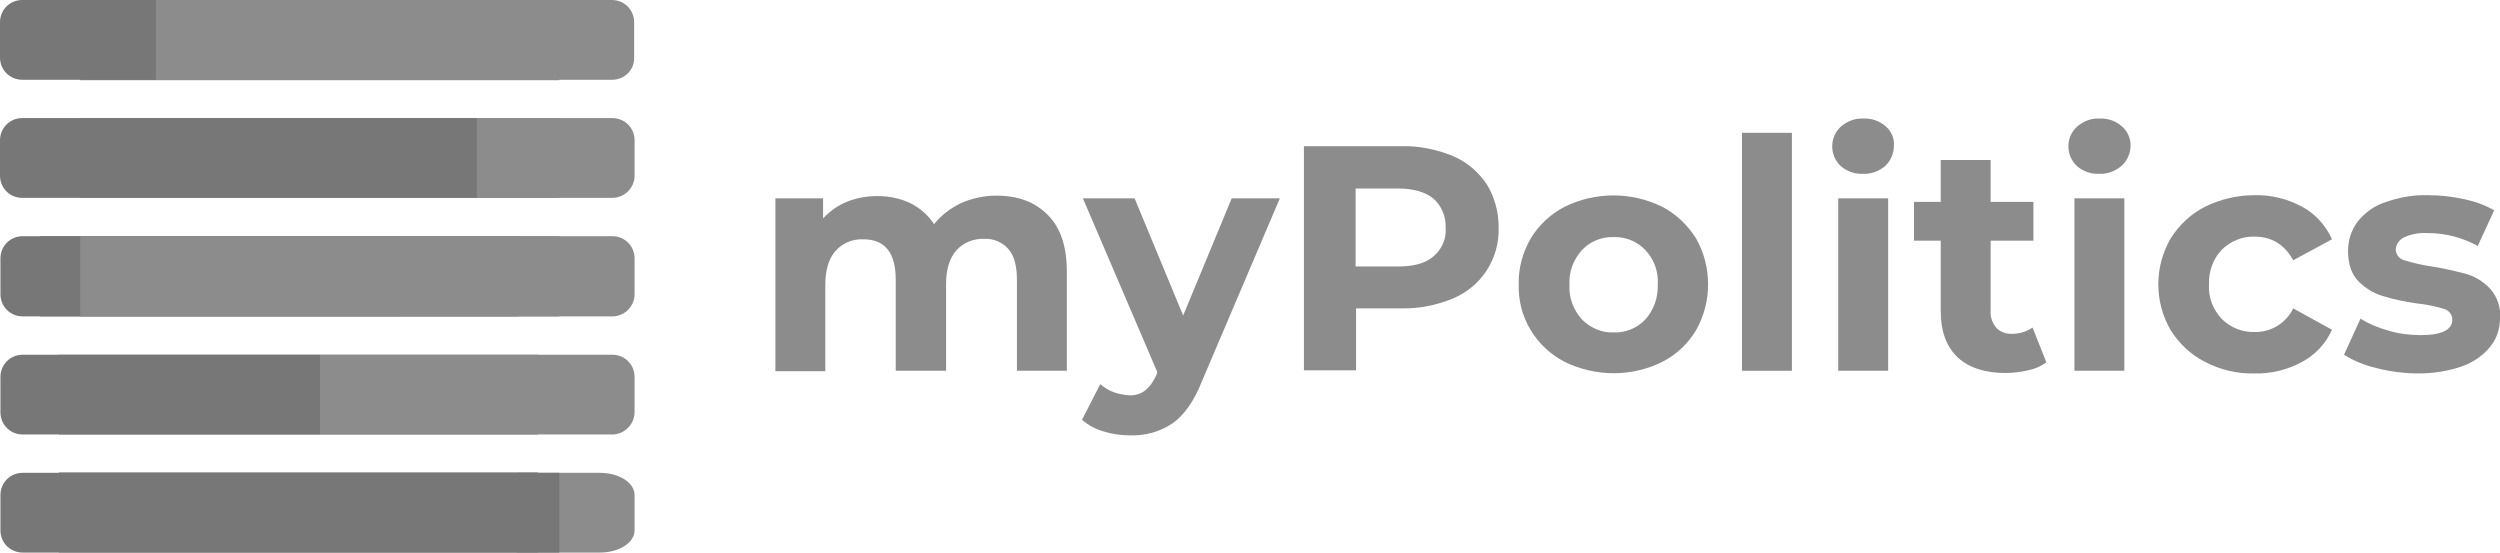
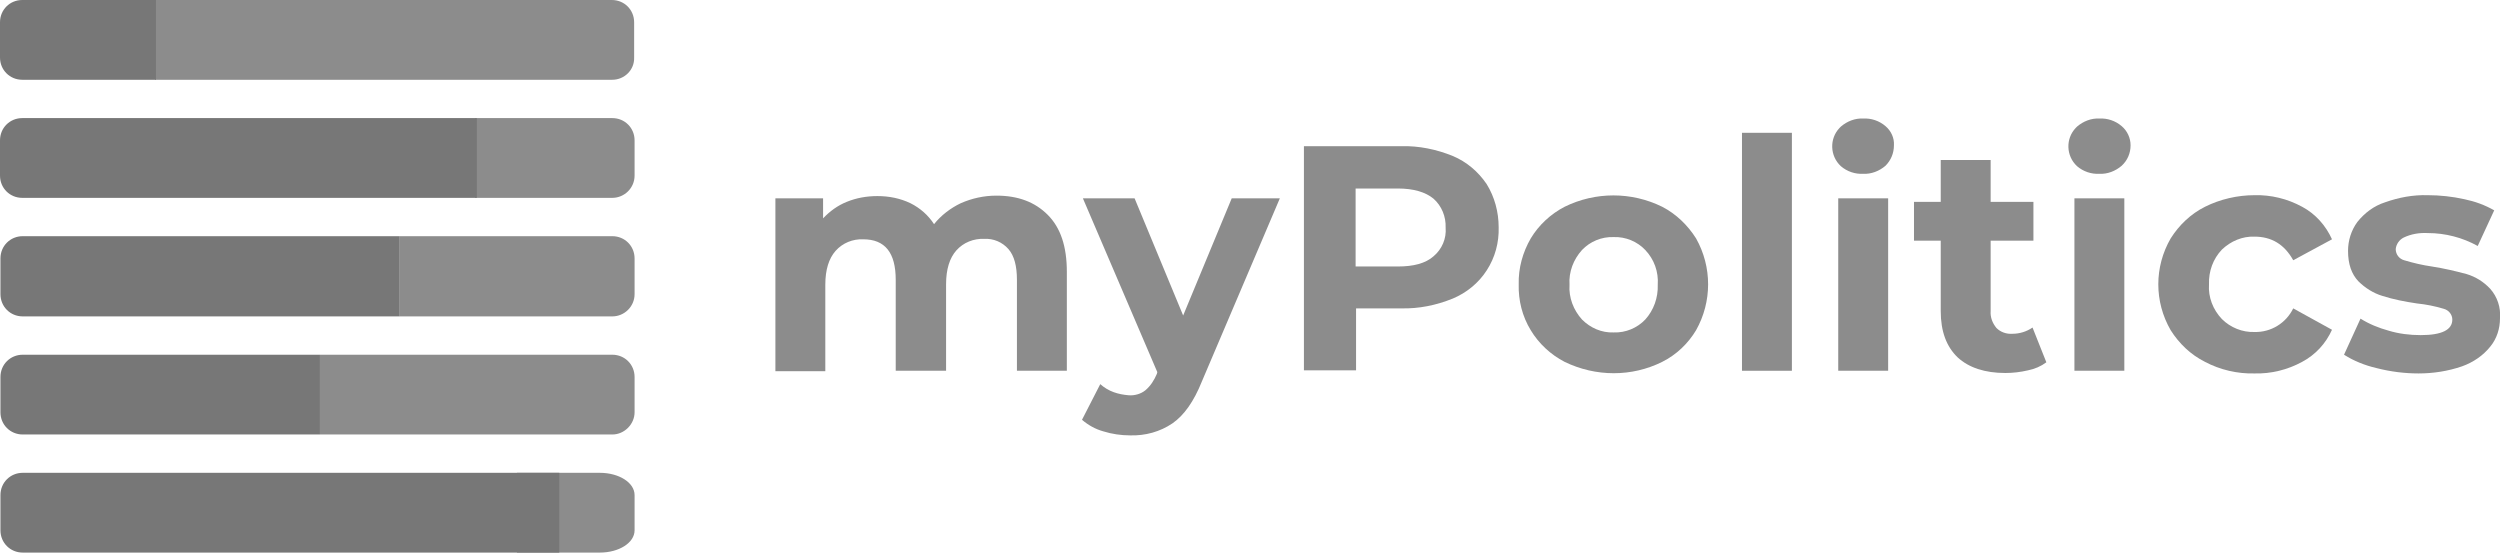
<svg xmlns="http://www.w3.org/2000/svg" version="1.1" id="Warstwa_1" x="0px" y="0px" viewBox="0 0 561 124" style="enable-background:new 0 0 561 124;" xml:space="preserve">
  <style type="text/css">
	.st0{fill:#8C8C8C;}
	.st1{fill:#777777;}
</style>
-   <path class="st0" d="M120.7,124H13.2V106h107.5V124z" />
-   <path class="st0" d="M120.7,97.5H13.2V79.6h107.5V97.5z" />
-   <path class="st0" d="M125.5,44.4H18V26.5h107.5V44.4z" />
-   <path class="st0" d="M116.6,71H9V53h107.5V71z" />
-   <path class="st0" d="M125.5,18H18V0h107.5V18z" />
  <path class="st0" d="M134.6,124H116v-17.9h18.6c4.3,0,7.8,2.2,7.8,5v7.9C142.4,121.8,138.9,124,134.6,124z" />
  <path class="st0" d="M137.4,97.5H71.8V79.6h65.6c2.8,0,5,2.2,5,5v7.9C142.4,95.2,140.1,97.5,137.4,97.5  C137.4,97.5,137.4,97.5,137.4,97.5z" />
  <path class="st0" d="M137.4,71H89.7V53h47.7c2.8,0,5,2.2,5,5v8C142.4,68.8,140.1,71,137.4,71z" />
  <path class="st0" d="M137.4,44.4h-30.8V26.5h30.8c2.8,0,5,2.2,5,5v7.9C142.4,42.2,140.1,44.4,137.4,44.4z" />
  <path class="st0" d="M137.4,17.9H34.8V0h102.5c2.8,0,5,2.2,5,5v7.9C142.4,15.7,140.1,17.9,137.4,17.9z" />
  <path class="st1" d="M89.7,71H5.1c-2.8,0-5-2.2-5-5v-8c0-2.8,2.2-5,5-5h84.6L89.7,71z" />
  <path class="st1" d="M107,44.4H5c-2.8,0-5-2.2-5-5v-7.9c0-2.8,2.2-5,5-5h102V44.4z" />
  <path class="st1" d="M71.8,97.5H5.1c-2.8,0-5-2.2-5-5v-7.9c0-2.8,2.2-5,5-5h66.7V97.5z" />
  <path class="st1" d="M35,17.9H5c-2.8,0-5-2.2-5-5V5c0-2.8,2.2-5,5-5h30V17.9z" />
  <path class="st1" d="M125.5,124H5.1c-2.8,0-5-2.2-5-5v-7.9c0-2.8,2.2-5,5-5h120.4V124z" />
  <path class="st0" d="M235.1,48.2c2.9,2.9,4.3,7.1,4.3,12.8v22.2h-11.2V62.8c0-3.1-0.6-5.4-1.9-6.9c-1.4-1.6-3.4-2.4-5.4-2.3  c-2.4-0.1-4.7,0.8-6.3,2.6c-1.5,1.7-2.3,4.2-2.3,7.6v19.4H201V62.8c0-6.1-2.4-9.1-7.3-9.1c-2.3-0.1-4.6,0.8-6.2,2.6  c-1.5,1.7-2.3,4.2-2.3,7.6v19.4h-11.2V44.5h10.7v4.5c1.5-1.6,3.3-2.9,5.3-3.7c2.2-0.9,4.5-1.3,6.9-1.3c2.6,0,5.1,0.5,7.4,1.6  c2.2,1.1,4,2.7,5.3,4.7c1.6-2,3.7-3.6,6-4.7c2.5-1.1,5.2-1.7,8-1.7C228.4,43.9,232.2,45.3,235.1,48.2z" />
  <path class="st0" d="M287.2,44.5l-17.5,41.1c-1.8,4.5-4,7.6-6.6,9.4c-2.8,1.9-6.1,2.8-9.5,2.7c-2,0-4.1-0.3-6-0.9  c-1.8-0.5-3.4-1.4-4.8-2.6l4.1-8c0.9,0.8,1.9,1.4,3,1.8c1.1,0.4,2.2,0.6,3.4,0.7c1.3,0.1,2.7-0.3,3.7-1.1c1.2-1,2-2.3,2.6-3.7  l0.1-0.4l-16.7-39h11.6l10.9,26.3l10.9-26.3H287.2z" />
  <path class="st0" d="M326,35c3.1,1.3,5.7,3.5,7.6,6.3c1.8,2.9,2.7,6.3,2.7,9.7c0.1,3.4-0.8,6.8-2.7,9.7c-1.8,2.8-4.5,5-7.6,6.3  c-3.7,1.5-7.6,2.3-11.6,2.2h-10.1v13.9h-11.7V32.8h21.8C318.4,32.7,322.3,33.5,326,35z M321.7,57.5c1.9-1.6,2.9-4,2.7-6.4  c0.1-2.5-0.9-4.9-2.7-6.5c-1.8-1.5-4.5-2.3-8-2.3h-9.5v17.5h9.5C317.2,59.8,319.9,59.1,321.7,57.5L321.7,57.5z" />
  <path class="st0" d="M351.1,81.2c-3.1-1.6-5.8-4.1-7.6-7.1c-1.9-3.1-2.8-6.7-2.7-10.3c-0.1-3.6,0.9-7.2,2.7-10.3  c1.8-3,4.5-5.5,7.6-7.1c6.9-3.4,15-3.4,21.9,0c3.1,1.6,5.7,4.1,7.6,7.1c3.6,6.4,3.6,14.2,0,20.6c-1.8,3-4.4,5.5-7.6,7.1  C366.2,84.6,358.1,84.6,351.1,81.2L351.1,81.2z M369.2,71.7c1.9-2.1,2.9-4.9,2.8-7.8c0.2-2.9-0.8-5.7-2.8-7.8  c-1.8-1.9-4.4-3-7.1-2.9c-2.7-0.1-5.3,1-7.1,2.9c-1.9,2.1-3,4.9-2.8,7.8c-0.2,2.9,0.9,5.7,2.8,7.8c1.9,1.9,4.4,3,7.1,2.9  C364.8,74.7,367.4,73.6,369.2,71.7L369.2,71.7z" />
  <path class="st0" d="M390.9,29.8h11.2v53.4h-11.2V29.8z" />
  <path class="st0" d="M413.1,37.3c-2.5-2.3-2.6-6.2-0.3-8.6c0.1-0.1,0.2-0.2,0.3-0.3c1.4-1.2,3.2-1.9,5-1.8c1.8-0.1,3.6,0.5,5,1.7  c1.3,1.1,2,2.7,1.9,4.3c0,1.8-0.7,3.4-1.9,4.6c-1.4,1.2-3.2,1.9-5,1.8C416.3,39.1,414.5,38.5,413.1,37.3z M412.5,44.5h11.2v38.7  h-11.2V44.5z" />
  <path class="st0" d="M459.2,81.3c-1.2,0.9-2.6,1.5-4.1,1.8c-1.7,0.4-3.4,0.6-5.1,0.6c-4.6,0-8.2-1.2-10.7-3.5  c-2.5-2.4-3.8-5.8-3.8-10.4V54h-6v-8.7h6v-9.4h11.2v9.4h9.6V54h-9.6v15.8c-0.1,1.4,0.4,2.7,1.3,3.8c0.9,0.9,2.2,1.4,3.6,1.3  c1.6,0,3.2-0.5,4.5-1.4L459.2,81.3z" />
  <path class="st0" d="M466.1,37.3c-2.5-2.3-2.6-6.2-0.3-8.6c0.1-0.1,0.2-0.2,0.3-0.3c1.4-1.2,3.2-1.9,5-1.8c1.8-0.1,3.6,0.5,5,1.7  c1.3,1.1,2,2.7,2,4.3c0,1.8-0.7,3.4-2,4.6c-1.4,1.2-3.2,1.9-5,1.8C469.3,39.1,467.5,38.5,466.1,37.3z M465.5,44.5h11.2v38.7h-11.2  L465.5,44.5z" />
  <path class="st0" d="M494.8,81.2c-3.2-1.6-5.8-4.1-7.7-7.1c-3.7-6.4-3.7-14.2,0-20.6c1.9-3,4.5-5.5,7.7-7.1  c3.4-1.7,7.3-2.6,11.1-2.6c3.7-0.1,7.4,0.8,10.7,2.6c3,1.6,5.3,4.2,6.7,7.3l-8.7,4.7c-2-3.6-4.9-5.3-8.7-5.3c-2.7-0.1-5.3,1-7.3,2.9  c-2,2.1-3,4.9-2.9,7.8c-0.2,2.9,0.9,5.7,2.9,7.8c1.9,1.9,4.6,3,7.3,2.9c3.7,0.1,7.1-2,8.7-5.3l8.7,4.8c-1.4,3.1-3.7,5.6-6.7,7.2  c-3.3,1.8-7,2.7-10.7,2.6C502.1,83.9,498.2,83,494.8,81.2z" />
  <path class="st0" d="M533.3,82.6c-2.6-0.6-5.1-1.6-7.3-3l3.7-8.1c1.9,1.2,4.1,2.1,6.3,2.7c2.3,0.7,4.8,1,7.2,1  c4.8,0,7.1-1.2,7.1-3.5c0-1.1-0.8-2.1-1.9-2.4c-2-0.6-4-1-6-1.2c-2.7-0.4-5.3-0.9-7.8-1.7c-2-0.6-3.9-1.8-5.4-3.3  c-1.5-1.6-2.3-3.8-2.3-6.8c0-2.3,0.7-4.6,2.1-6.5c1.6-2,3.7-3.6,6.2-4.4c3.1-1.1,6.3-1.7,9.6-1.6c2.7,0,5.5,0.3,8.2,0.9  c2.4,0.5,4.6,1.3,6.7,2.5l-3.7,8c-3.4-1.9-7.3-2.9-11.2-2.9c-1.9-0.1-3.7,0.2-5.4,1c-1,0.5-1.7,1.5-1.8,2.6c0,1.2,0.8,2.2,1.9,2.5  c2,0.6,4.1,1.1,6.2,1.4c2.6,0.4,5.2,1,7.8,1.7c2,0.6,3.8,1.7,5.3,3.3c1.6,1.8,2.4,4.2,2.2,6.6c0,2.3-0.7,4.6-2.2,6.4  c-1.6,2-3.8,3.5-6.3,4.4c-3.2,1.1-6.5,1.6-9.8,1.6C539.6,83.8,536.4,83.4,533.3,82.6z" />
-   <path class="st0" d="M125.5,71H18V53h107.5V71z" />
</svg>
